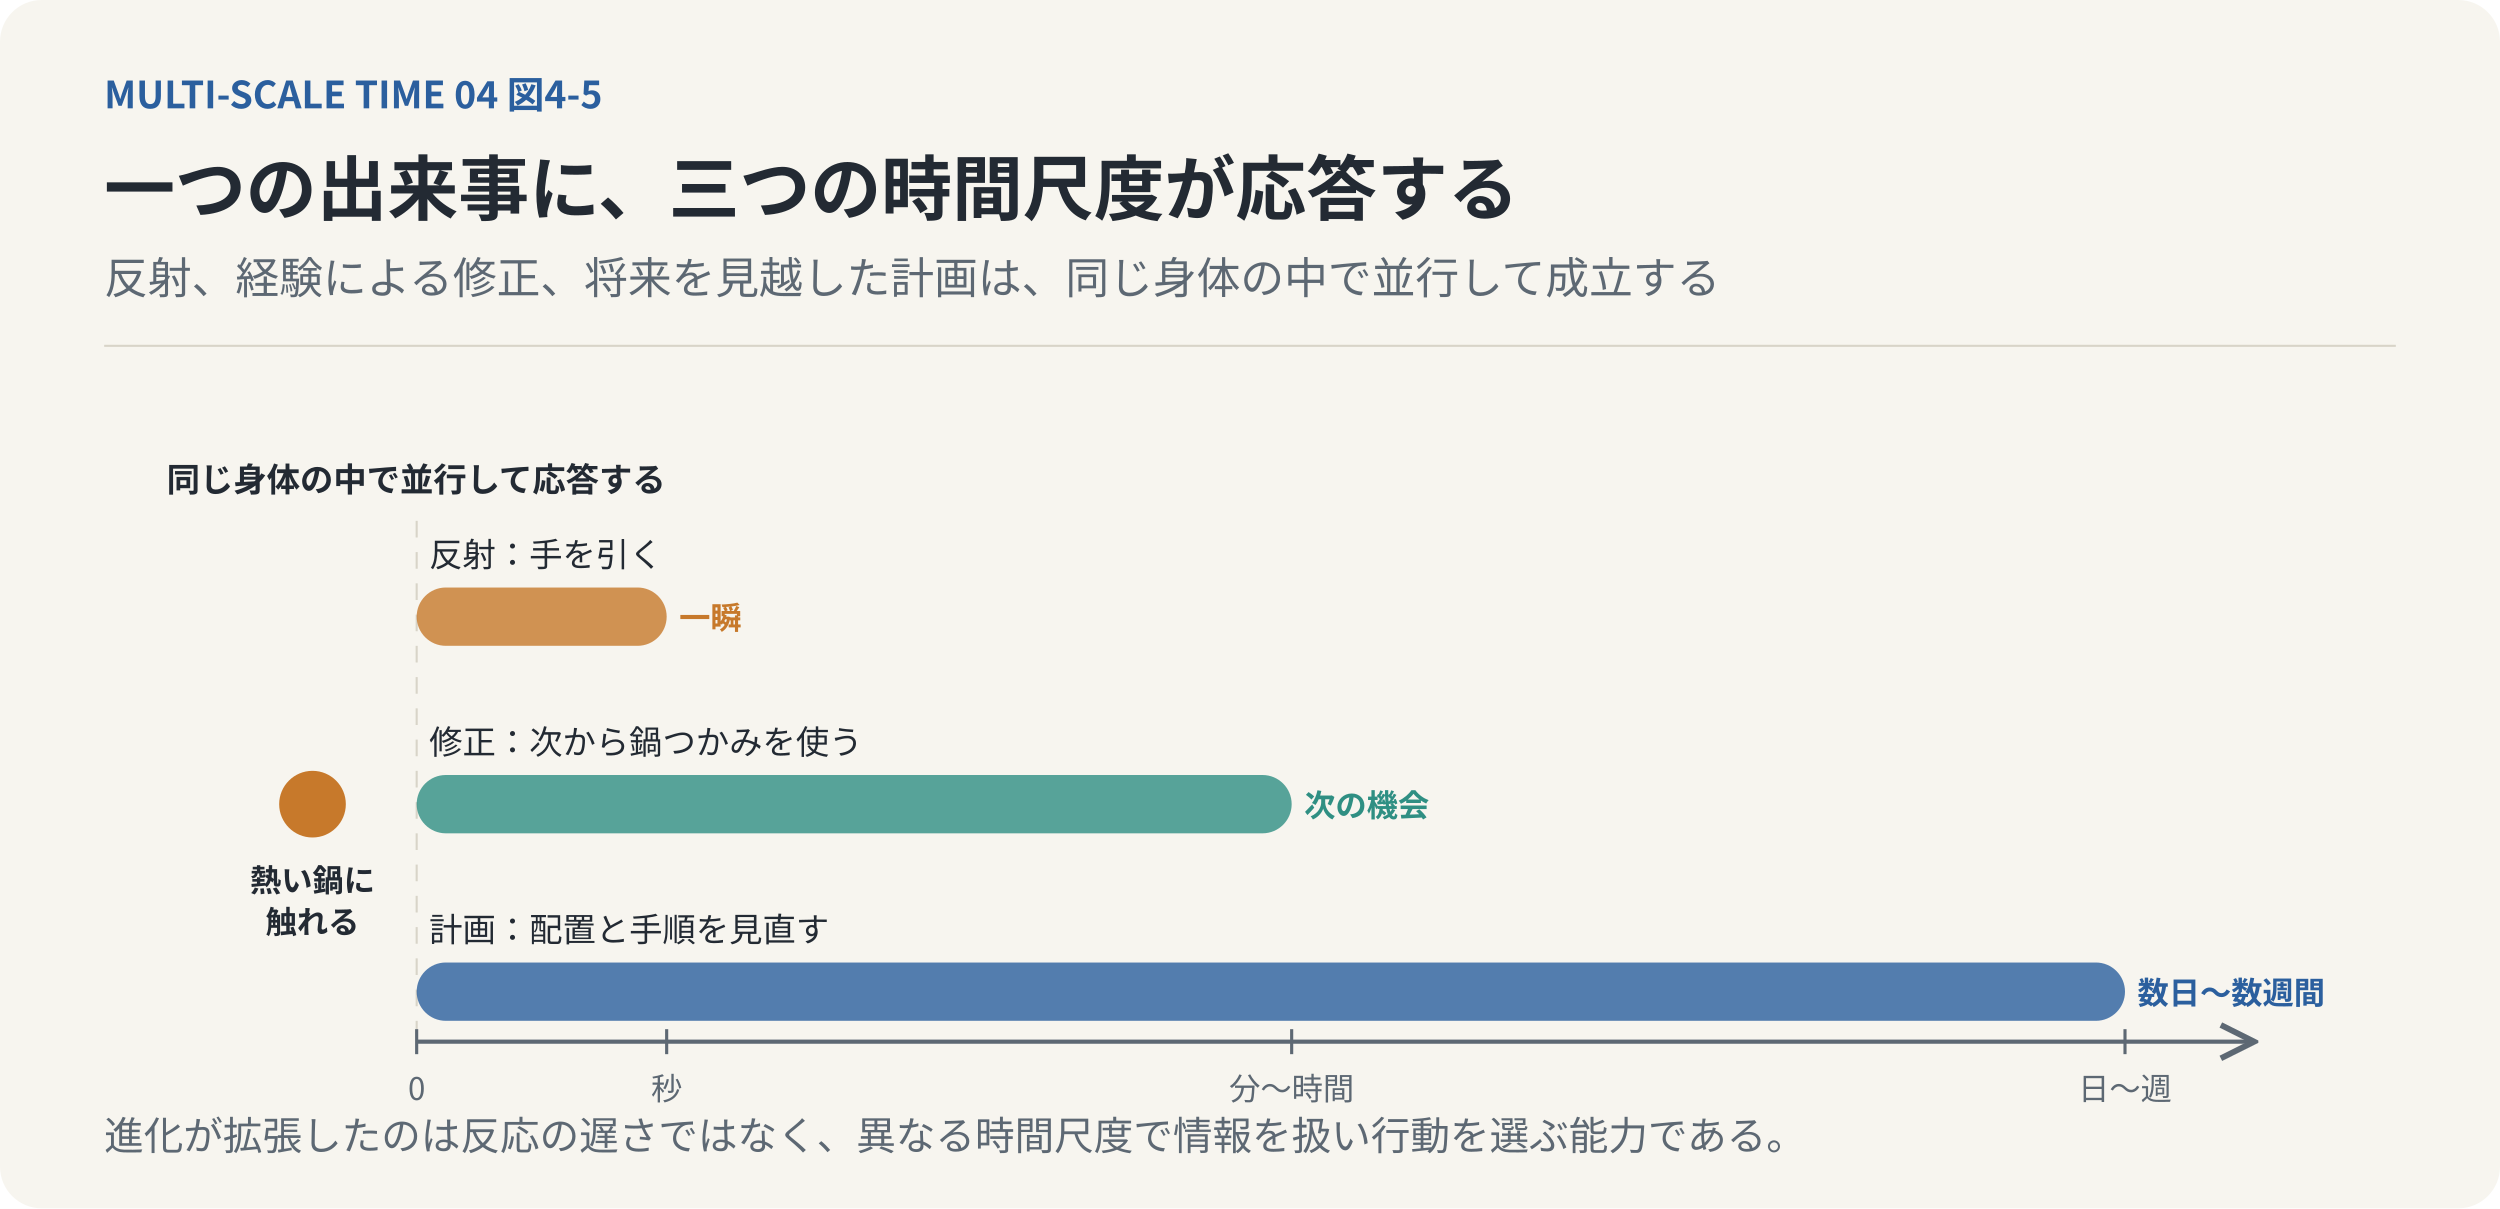
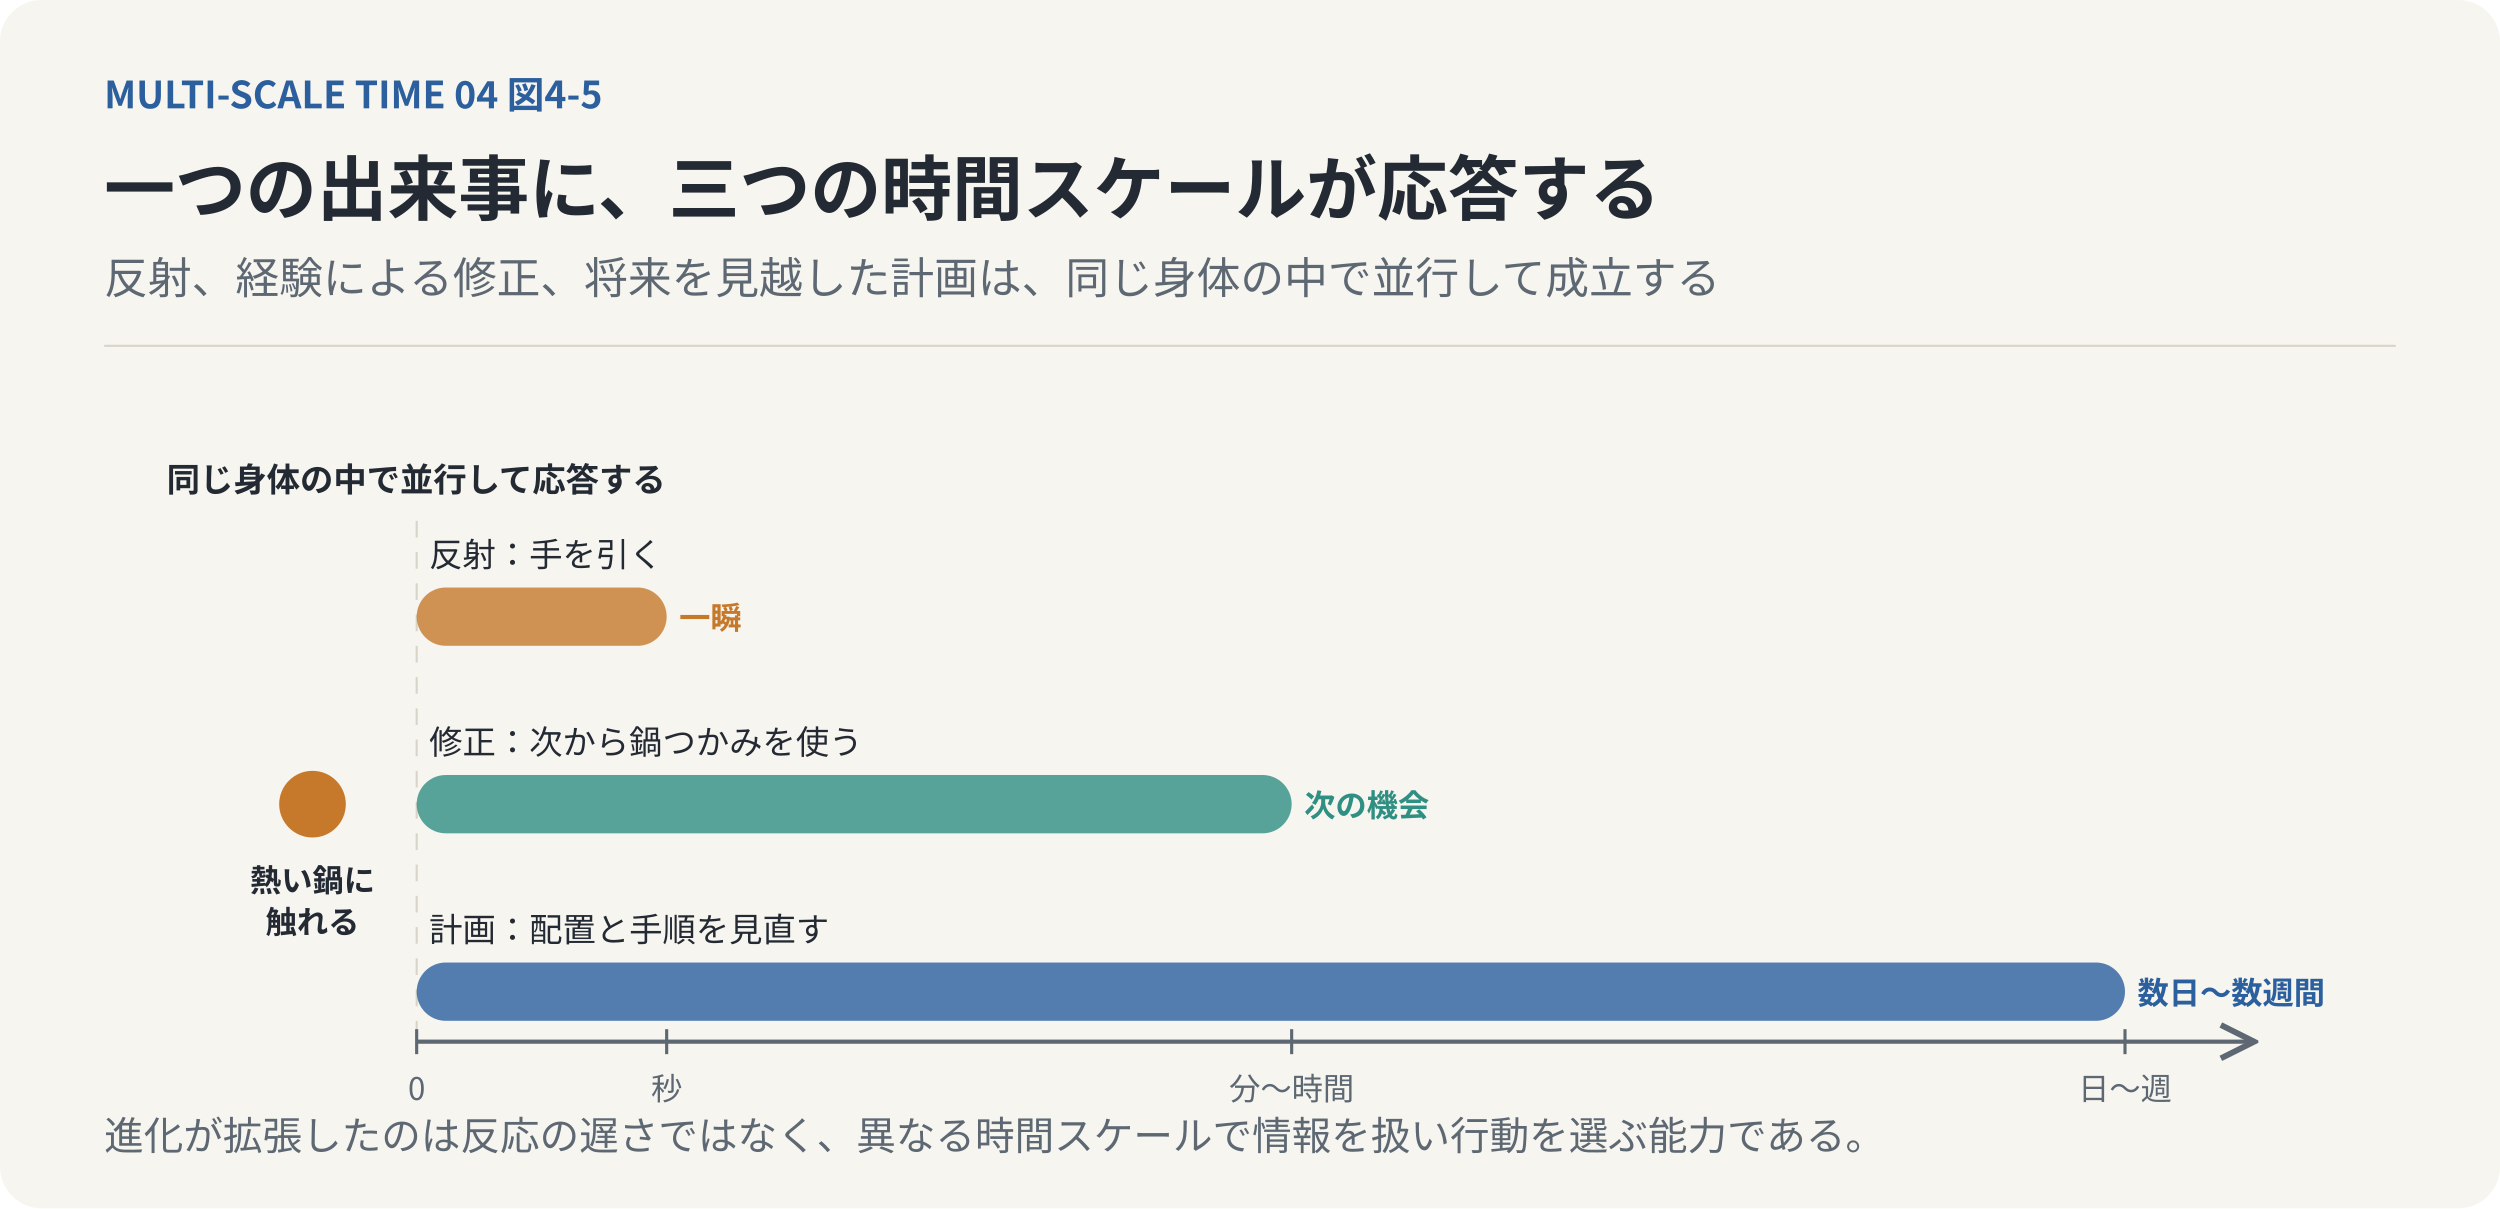
<svg xmlns="http://www.w3.org/2000/svg" width="1200" height="580" viewBox="0 0 1200 580" role="img" aria-labelledby="title desc">
  <defs>
    <marker id="arrow" markerWidth="10" markerHeight="10" refX="8" refY="5" orient="auto-start-reverse">
      <path d="M1,1 L9,5 L1,9" fill="none" stroke="#5d6873" stroke-width="1.4" />
    </marker>
    <marker id="arrow-blue" markerWidth="10" markerHeight="10" refX="8" refY="5" orient="auto-start-reverse">
      <path d="M1,1 L9,5 L1,9" fill="none" stroke="#2b5f9e" stroke-width="1.4" />
    </marker>
    <marker id="arrow-amber" markerWidth="10" markerHeight="10" refX="8" refY="5" orient="auto-start-reverse">
      <path d="M1,1 L9,5 L1,9" fill="none" stroke="#c7792b" stroke-width="1.4" />
    </marker>
    <marker id="arrow-teal" markerWidth="10" markerHeight="10" refX="8" refY="5" orient="auto-start-reverse">
      <path d="M1,1 L9,5 L1,9" fill="none" stroke="#2f8f83" stroke-width="1.4" />
    </marker>
  </defs>
  <rect width="1200" height="580" rx="20" fill="#f7f5ef" />
  <g font-family="system-ui, -apple-system, &quot;Hiragino Kaku Gothic ProN&quot;, &quot;Noto Sans CJK JP&quot;, Meiryo, sans-serif">
    <text x="50.0" y="52.0" fill="#2b5f9e" font-size="18" text-anchor="start" font-weight="700">MULTI-SCALE TIME     04     図4-5</text>
-     <text x="50.0" y="103.0" fill="#232a33" font-size="34" text-anchor="start" font-weight="700">一つの出来事に、三つの時間尺度が応答する</text>
+     <text x="50.0" y="103.0" fill="#232a33" font-size="34" text-anchor="start" font-weight="700">一つの出来事に、三つの時間スケールが応答する</text>
    <text x="50.0" y="141.0" fill="#5d6873" font-size="21" text-anchor="start" font-weight="400">反射、経験による修正、将来を見越した計画は、同じ身体の中で並行して成立する</text>
    <line x1="50.0" y1="166.0" x2="1150.0" y2="166.0" stroke="#d8d4c8" stroke-width="1" />
    <circle cx="150.0" cy="386.0" r="16" fill="#c7792b" />
    <text x="150.0" y="428.0" fill="#232a33" font-size="15" text-anchor="middle" font-weight="700">熱い鍋に</text>
    <text x="150.0" y="448.0" fill="#232a33" font-size="15" text-anchor="middle" font-weight="700">触れる</text>
    <line x1="200.0" y1="250.0" x2="200.0" y2="500.0" stroke="#d8d4c8" stroke-width="1" stroke-dasharray="8 7" />
    <rect x="200.0" y="282.0" width="120.0" height="28.0" rx="14" fill="#c7792b" stroke="none" stroke-width="0" opacity="0.8" />
    <text x="326.0" y="302.0" fill="#c7792b" font-size="15" text-anchor="start" font-weight="700">一瞬</text>
    <text x="206.0" y="272.0" fill="#232a33" font-size="16" text-anchor="start" font-weight="400">反射：手を引く</text>
    <rect x="200.0" y="372.0" width="420.0" height="28.0" rx="14" fill="#2f8f83" stroke="none" stroke-width="0" opacity="0.8" />
    <text x="626.0" y="392.0" fill="#2f8f83" font-size="15" text-anchor="start" font-weight="700">次の機会</text>
    <text x="206.0" y="362.0" fill="#232a33" font-size="16" text-anchor="start" font-weight="400">修正：次から鍋つかみを使う</text>
    <rect x="200.0" y="462.0" width="820.0" height="28.0" rx="14" fill="#2b5f9e" stroke="none" stroke-width="0" opacity="0.8" />
    <text x="1026.0" y="482.0" fill="#2b5f9e" font-size="15" text-anchor="start" font-weight="700">数日〜数週間</text>
    <text x="206.0" y="452.0" fill="#232a33" font-size="16" text-anchor="start" font-weight="400">計画：配置と手順を見直す</text>
    <line x1="200.0" y1="500.0" x2="1080.0" y2="500.0" stroke="#5d6873" stroke-width="2" marker-end="url(#arrow)" />
    <line x1="200.0" y1="494.0" x2="200.0" y2="506.0" stroke="#5d6873" stroke-width="1.5" />
    <text x="200.0" y="528.0" fill="#5d6873" font-size="15" text-anchor="middle" font-weight="400">0</text>
    <line x1="320.0" y1="494.0" x2="320.0" y2="506.0" stroke="#5d6873" stroke-width="1.5" />
    <text x="320.0" y="528.0" fill="#5d6873" font-size="15" text-anchor="middle" font-weight="400">秒</text>
    <line x1="620.0" y1="494.0" x2="620.0" y2="506.0" stroke="#5d6873" stroke-width="1.5" />
    <text x="620.0" y="528.0" fill="#5d6873" font-size="15" text-anchor="middle" font-weight="400">分〜時間</text>
    <line x1="1020.0" y1="494.0" x2="1020.0" y2="506.0" stroke="#5d6873" stroke-width="1.5" />
    <text x="1020.0" y="528.0" fill="#5d6873" font-size="15" text-anchor="middle" font-weight="400">日〜週</text>
    <text x="80.0" y="236.0" fill="#232a33" font-size="16" text-anchor="start" font-weight="700">同じ身体の中で並行して応答する</text>
-     <text x="50.0" y="552.0" fill="#5d6873" font-size="19" text-anchor="start" font-weight="400">進化が拡張したのは反応の遅さではなく、異なる時間尺度で情報を扱い行動を選ぶ能力である。</text>
+     <text x="50.0" y="552.0" fill="#5d6873" font-size="19" text-anchor="start" font-weight="400">進化が拡張したのは反応の遅さではなく、異なる時間スケールで情報を扱い行動を選ぶ能力である。</text>
  </g>
</svg>
